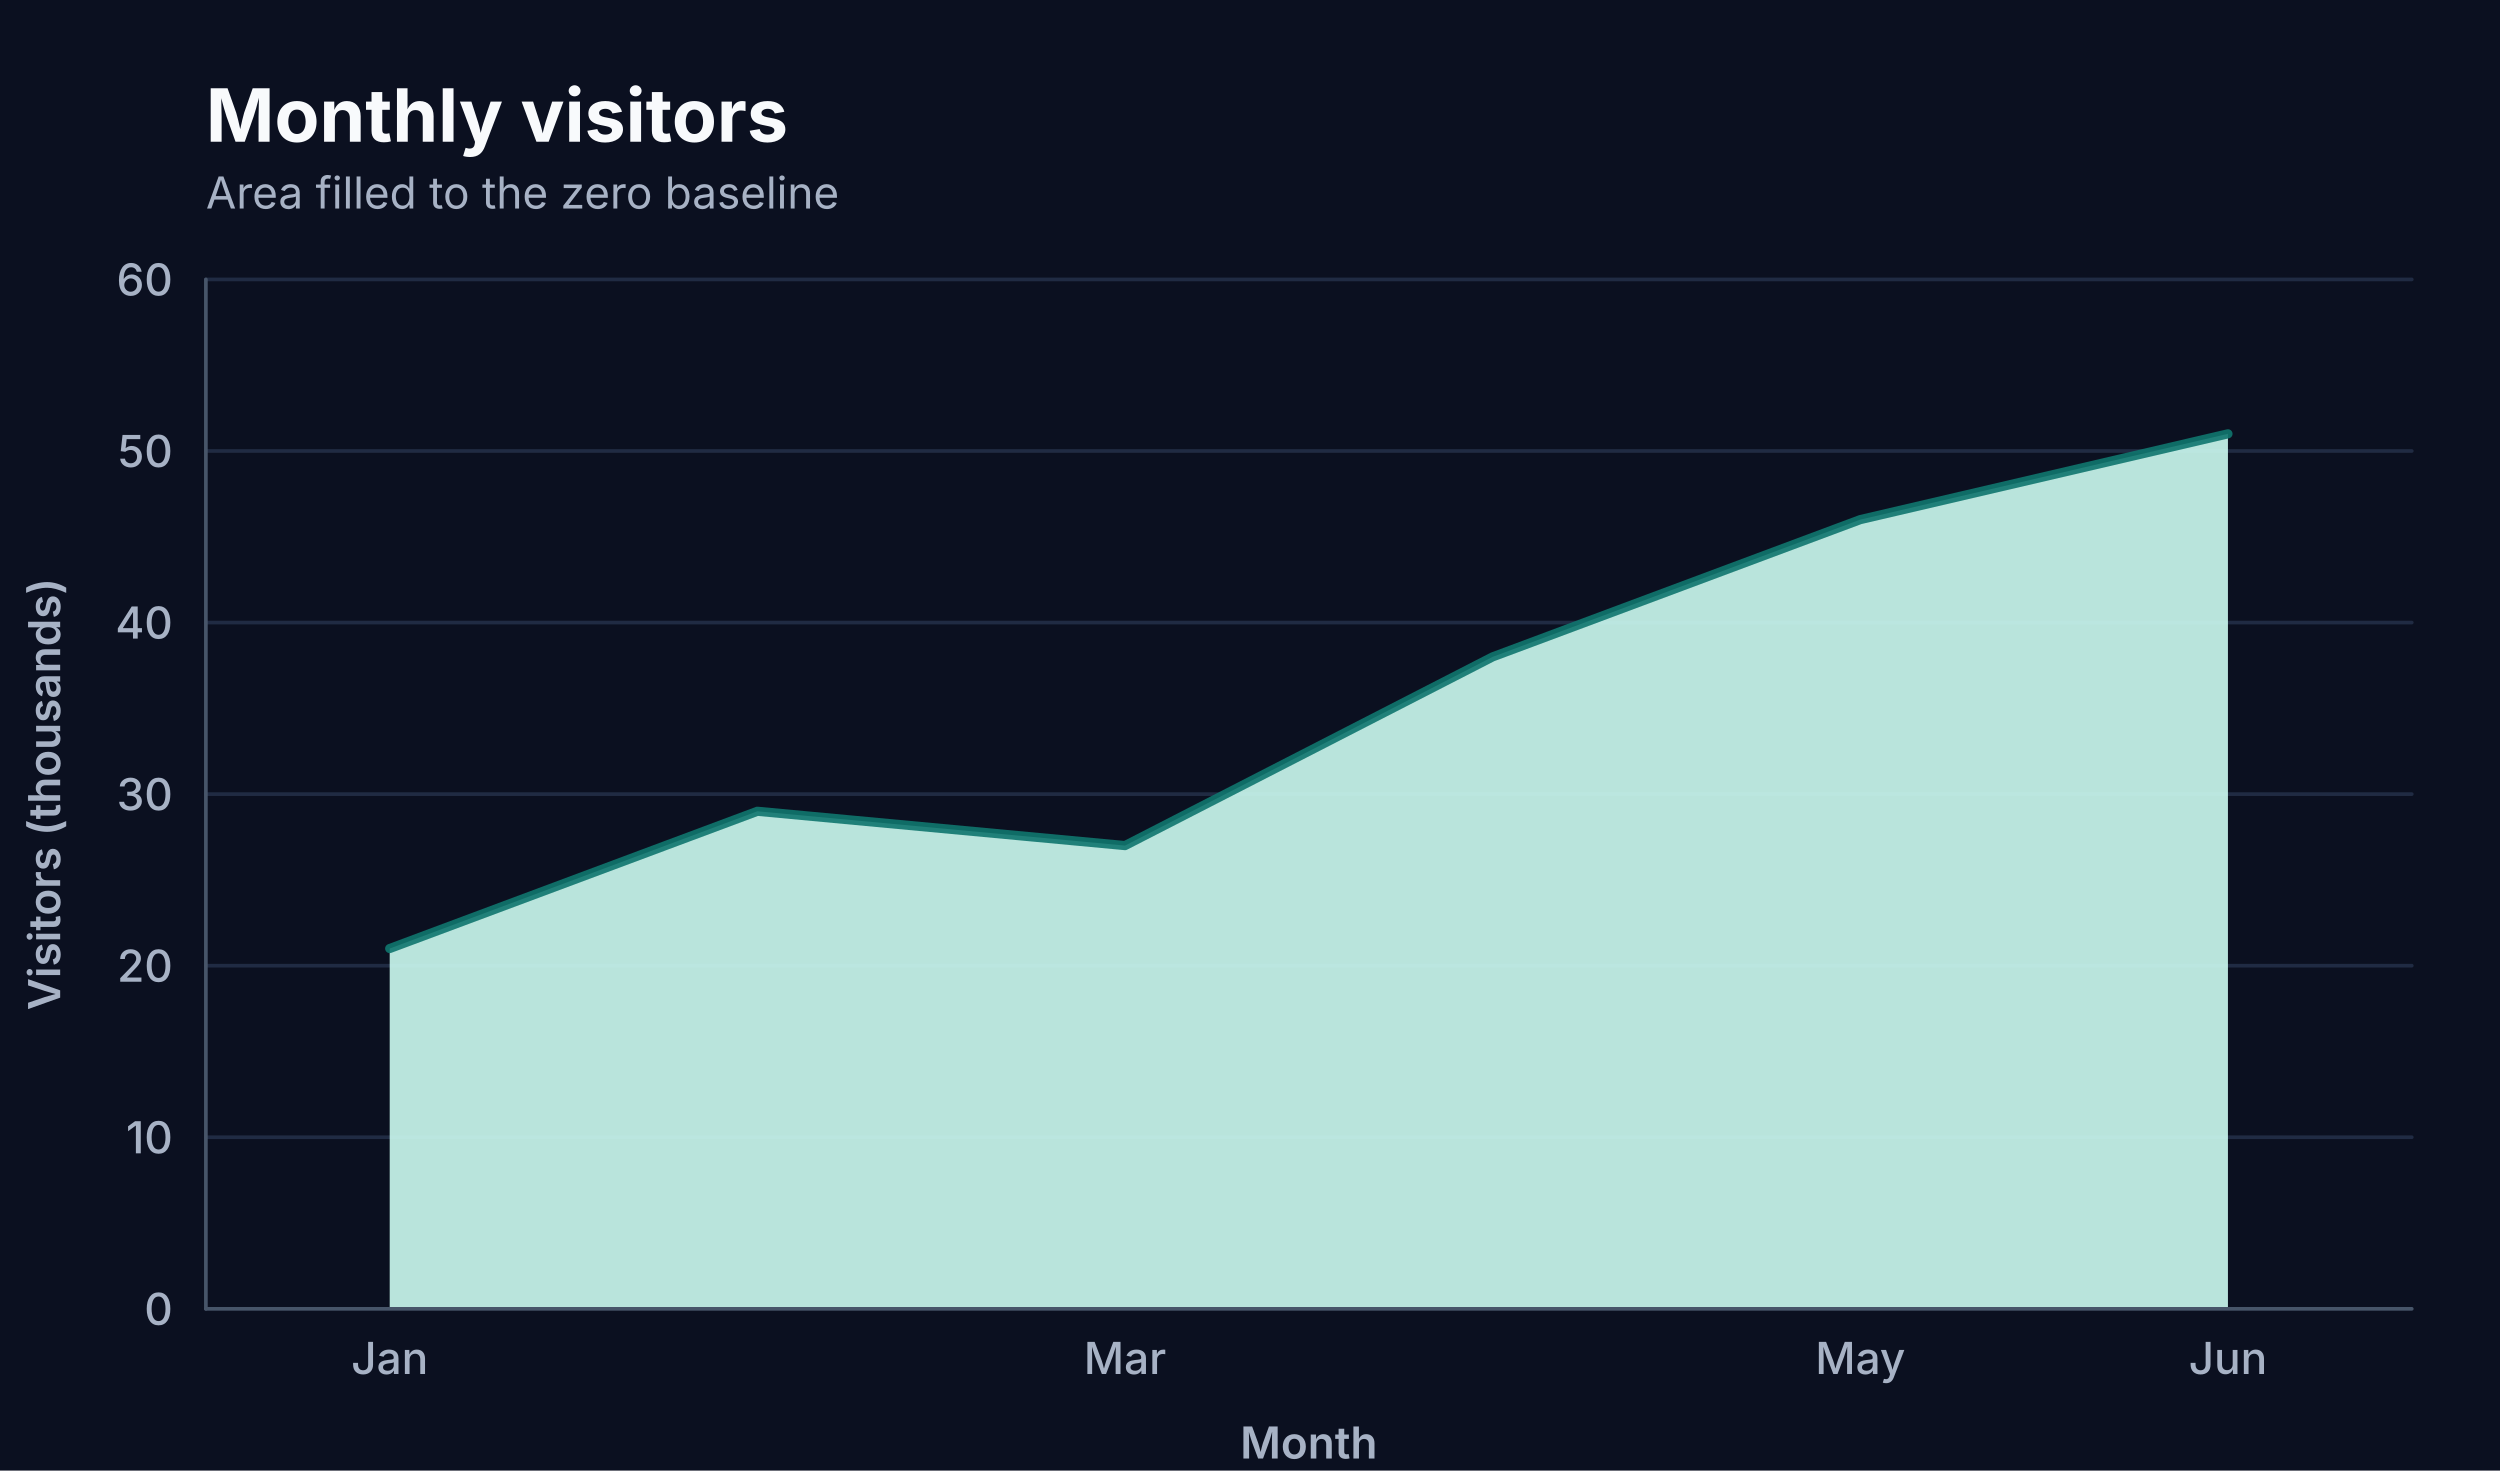
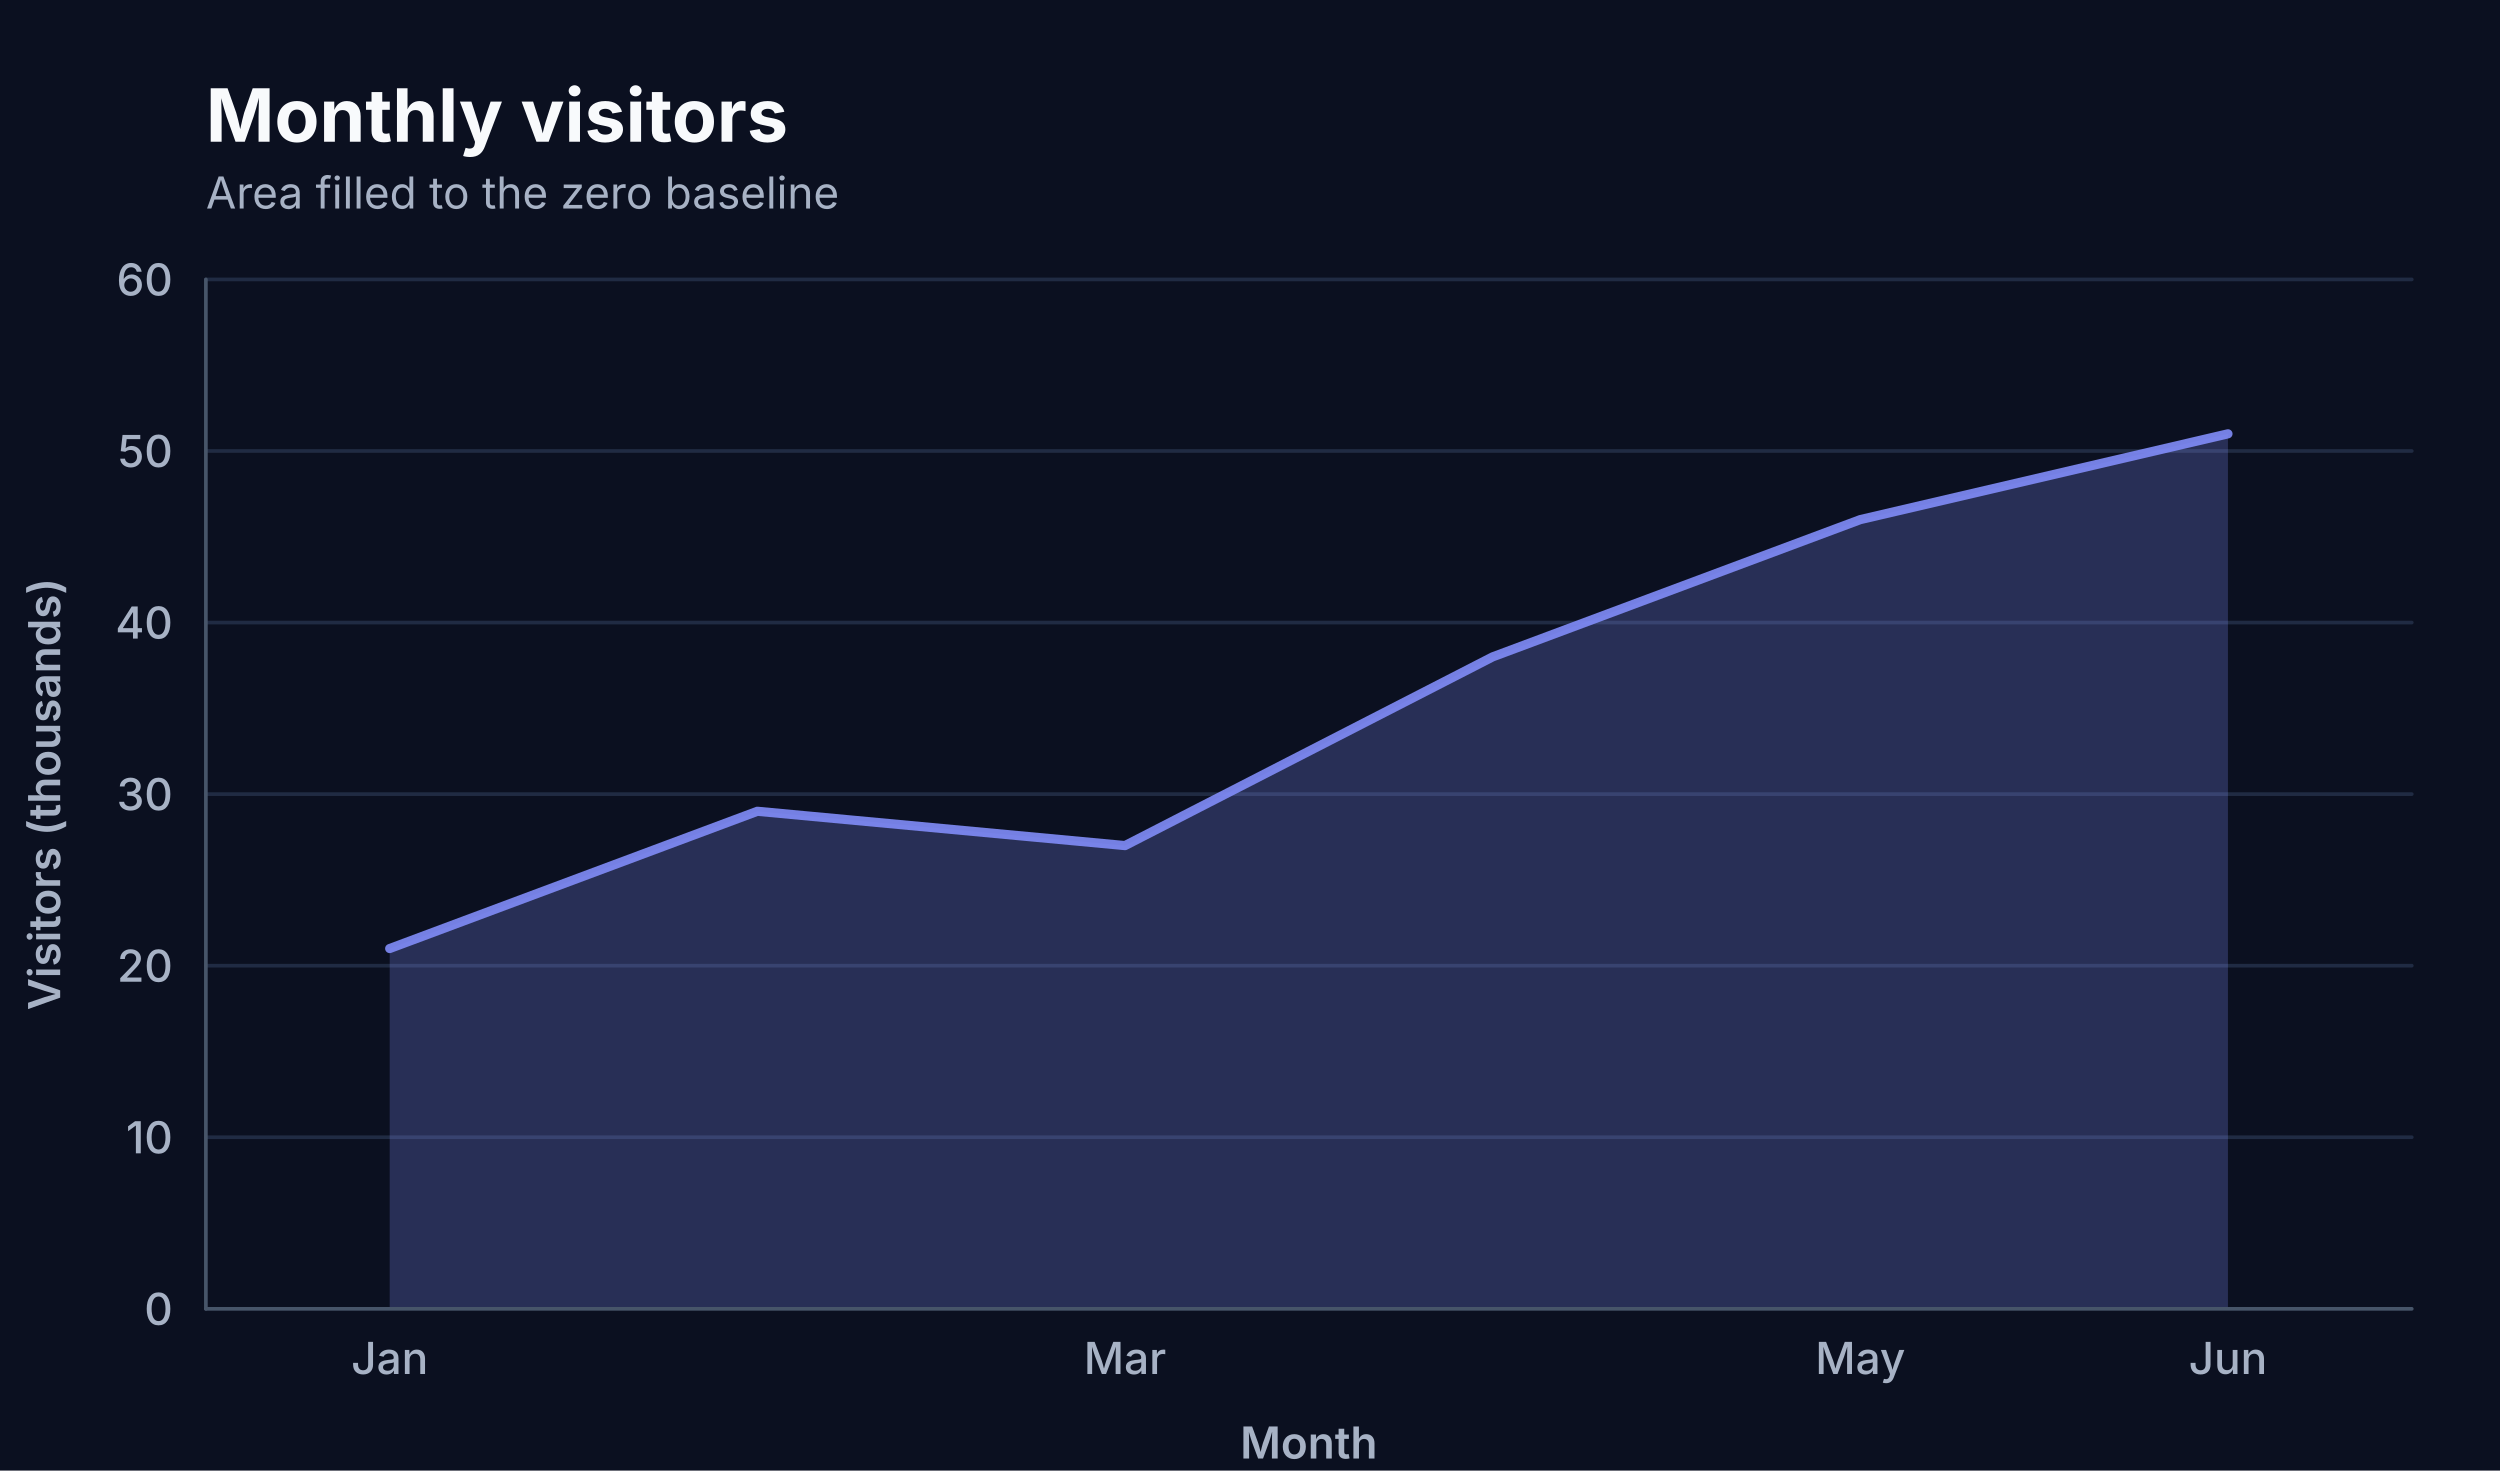
<svg xmlns="http://www.w3.org/2000/svg" width="680" height="400" viewBox="0 0 680 400" role="img" aria-labelledby="title description">
  <defs>
    <clipPath id="clip-1">
      <rect x="56" y="76" width="600" height="280" />
    </clipPath>
  </defs>
  <rect width="100%" height="100%" fill="#0b1020" />
  <g data-scene-node="scene:root">
    <line data-scene-node="axis-y:grid:1" opacity="0.82" x1="56" y1="309.333" x2="656" y2="309.333" fill="none" stroke="#25314a" stroke-width="1" stroke-linecap="round" />
    <line data-scene-node="axis-y:grid:2" opacity="0.82" x1="56" y1="262.667" x2="656" y2="262.667" fill="none" stroke="#25314a" stroke-width="1" stroke-linecap="round" />
    <line data-scene-node="axis-y:grid:3" opacity="0.82" x1="56" y1="216" x2="656" y2="216" fill="none" stroke="#25314a" stroke-width="1" stroke-linecap="round" />
    <line data-scene-node="axis-y:grid:4" opacity="0.82" x1="56" y1="169.333" x2="656" y2="169.333" fill="none" stroke="#25314a" stroke-width="1" stroke-linecap="round" />
    <line data-scene-node="axis-y:grid:5" opacity="0.82" x1="56" y1="122.667" x2="656" y2="122.667" fill="none" stroke="#25314a" stroke-width="1" stroke-linecap="round" />
    <line data-scene-node="axis-y:grid:6" opacity="0.82" x1="56" y1="76" x2="656" y2="76" fill="none" stroke="#25314a" stroke-width="1" stroke-linecap="round" />
    <g data-scene-node="layer-0:group" clip-path="url(#clip-1)">
-       <path data-scene-node="layer-0:area-fill" opacity="0.9" d="M 106 258 L 206 220.667 L 306 230 L 406 178.667 L 506 141.333 L 606 118 L 606 356 L 106 356 Z" fill="#ccfbf1" />
-       <path data-scene-node="layer-0:area-line" opacity="0.9" d="M 106 258 L 206 220.667 L 306 230 L 406 178.667 L 506 141.333 L 606 118" fill="none" stroke="#0f766e" stroke-width="2.5" stroke-linecap="round" stroke-linejoin="round" />
+       <path data-scene-node="layer-0:area-fill" opacity="0.9" d="M 106 258 L 206 220.667 L 306 230 L 406 178.667 L 506 141.333 L 606 118 L 606 356 L 106 356 Z" fill="#818cf847" />
+       <path data-scene-node="layer-0:area-line" opacity="0.9" d="M 106 258 L 206 220.667 L 306 230 L 406 178.667 L 506 141.333 L 606 118" fill="none" stroke="#818cf8" stroke-width="2.5" stroke-linecap="round" stroke-linejoin="round" />
    </g>
    <line data-scene-node="axis-x:line" x1="56" y1="356" x2="656" y2="356" fill="none" stroke="#475569" stroke-width="1" stroke-linecap="round" />
    <line data-scene-node="axis-y:line" x1="56" y1="76" x2="56" y2="356" fill="none" stroke="#475569" stroke-width="1" stroke-linecap="round" />
    <text data-scene-node="axis-x:label:0" x="106" y="365" fill="#a7b2c5" font-family="Inter, ui-sans-serif, system-ui, -apple-system, BlinkMacSystemFont, &quot;Segoe UI&quot;, sans-serif" font-size="12" font-weight="500" text-anchor="middle" dominant-baseline="text-before-edge">Jan</text>
    <text data-scene-node="axis-x:label:1" x="306" y="365" fill="#a7b2c5" font-family="Inter, ui-sans-serif, system-ui, -apple-system, BlinkMacSystemFont, &quot;Segoe UI&quot;, sans-serif" font-size="12" font-weight="500" text-anchor="middle" dominant-baseline="text-before-edge">Mar</text>
    <text data-scene-node="axis-x:label:2" x="506" y="365" fill="#a7b2c5" font-family="Inter, ui-sans-serif, system-ui, -apple-system, BlinkMacSystemFont, &quot;Segoe UI&quot;, sans-serif" font-size="12" font-weight="500" text-anchor="middle" dominant-baseline="text-before-edge">May</text>
    <text data-scene-node="axis-x:label:3" x="606" y="365" fill="#a7b2c5" font-family="Inter, ui-sans-serif, system-ui, -apple-system, BlinkMacSystemFont, &quot;Segoe UI&quot;, sans-serif" font-size="12" font-weight="500" text-anchor="middle" dominant-baseline="text-before-edge">Jun</text>
    <text data-scene-node="axis-x:title" x="356" y="388" fill="#a7b2c5" font-family="Inter, ui-sans-serif, system-ui, -apple-system, BlinkMacSystemFont, &quot;Segoe UI&quot;, sans-serif" font-size="12" font-weight="600" text-anchor="middle" dominant-baseline="text-before-edge">Month</text>
    <text data-scene-node="axis-y:label:0" x="47" y="356" fill="#a7b2c5" font-family="Inter, ui-sans-serif, system-ui, -apple-system, BlinkMacSystemFont, &quot;Segoe UI&quot;, sans-serif" font-size="12" font-weight="500" text-anchor="end" dominant-baseline="central">0</text>
    <text data-scene-node="axis-y:label:1" x="47" y="309.333" fill="#a7b2c5" font-family="Inter, ui-sans-serif, system-ui, -apple-system, BlinkMacSystemFont, &quot;Segoe UI&quot;, sans-serif" font-size="12" font-weight="500" text-anchor="end" dominant-baseline="central">10</text>
    <text data-scene-node="axis-y:label:2" x="47" y="262.667" fill="#a7b2c5" font-family="Inter, ui-sans-serif, system-ui, -apple-system, BlinkMacSystemFont, &quot;Segoe UI&quot;, sans-serif" font-size="12" font-weight="500" text-anchor="end" dominant-baseline="central">20</text>
    <text data-scene-node="axis-y:label:3" x="47" y="216" fill="#a7b2c5" font-family="Inter, ui-sans-serif, system-ui, -apple-system, BlinkMacSystemFont, &quot;Segoe UI&quot;, sans-serif" font-size="12" font-weight="500" text-anchor="end" dominant-baseline="central">30</text>
    <text data-scene-node="axis-y:label:4" x="47" y="169.333" fill="#a7b2c5" font-family="Inter, ui-sans-serif, system-ui, -apple-system, BlinkMacSystemFont, &quot;Segoe UI&quot;, sans-serif" font-size="12" font-weight="500" text-anchor="end" dominant-baseline="central">40</text>
    <text data-scene-node="axis-y:label:5" x="47" y="122.667" fill="#a7b2c5" font-family="Inter, ui-sans-serif, system-ui, -apple-system, BlinkMacSystemFont, &quot;Segoe UI&quot;, sans-serif" font-size="12" font-weight="500" text-anchor="end" dominant-baseline="central">50</text>
    <text data-scene-node="axis-y:label:6" x="47" y="76" fill="#a7b2c5" font-family="Inter, ui-sans-serif, system-ui, -apple-system, BlinkMacSystemFont, &quot;Segoe UI&quot;, sans-serif" font-size="12" font-weight="500" text-anchor="end" dominant-baseline="central">60</text>
    <text data-scene-node="axis-y:title" x="12" y="216" fill="#a7b2c5" font-family="Inter, ui-sans-serif, system-ui, -apple-system, BlinkMacSystemFont, &quot;Segoe UI&quot;, sans-serif" font-size="12" font-weight="600" text-anchor="middle" dominant-baseline="central" transform="rotate(-90 12 216)">Visitors (thousands)</text>
    <text data-scene-node="chart:title" x="56" y="24" fill="#f8fafc" font-family="Inter, ui-sans-serif, system-ui, -apple-system, BlinkMacSystemFont, &quot;Segoe UI&quot;, sans-serif" font-size="20" font-weight="700" text-anchor="start" dominant-baseline="text-before-edge">Monthly visitors</text>
    <text data-scene-node="chart:subtitle" x="56" y="48" fill="#a7b2c5" font-family="Inter, ui-sans-serif, system-ui, -apple-system, BlinkMacSystemFont, &quot;Segoe UI&quot;, sans-serif" font-size="12" font-weight="400" text-anchor="start" dominant-baseline="text-before-edge">Area filled to the zero baseline</text>
  </g>
</svg>
